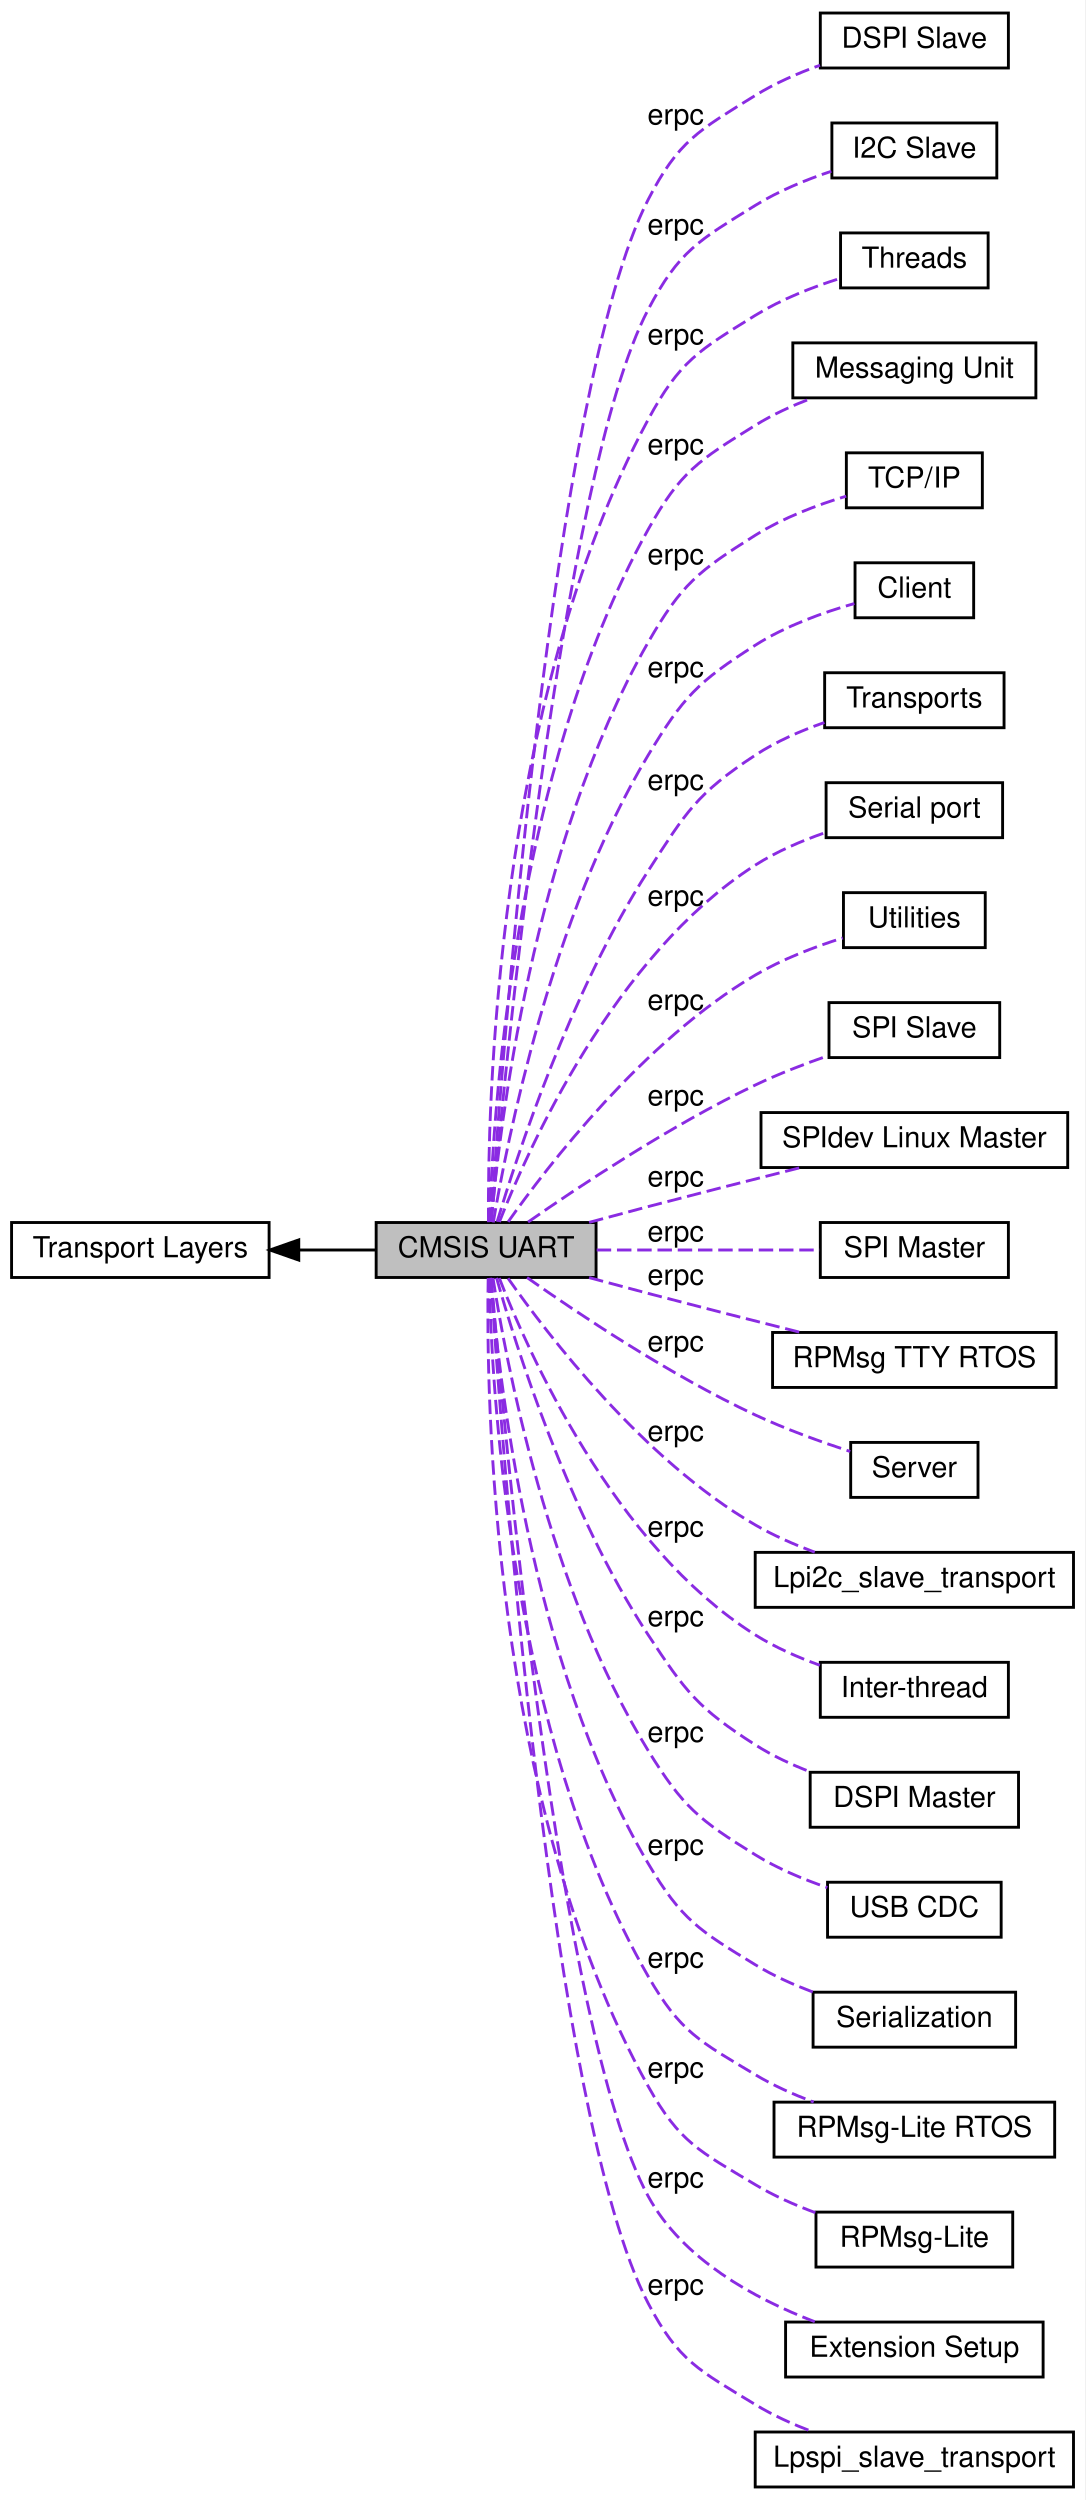
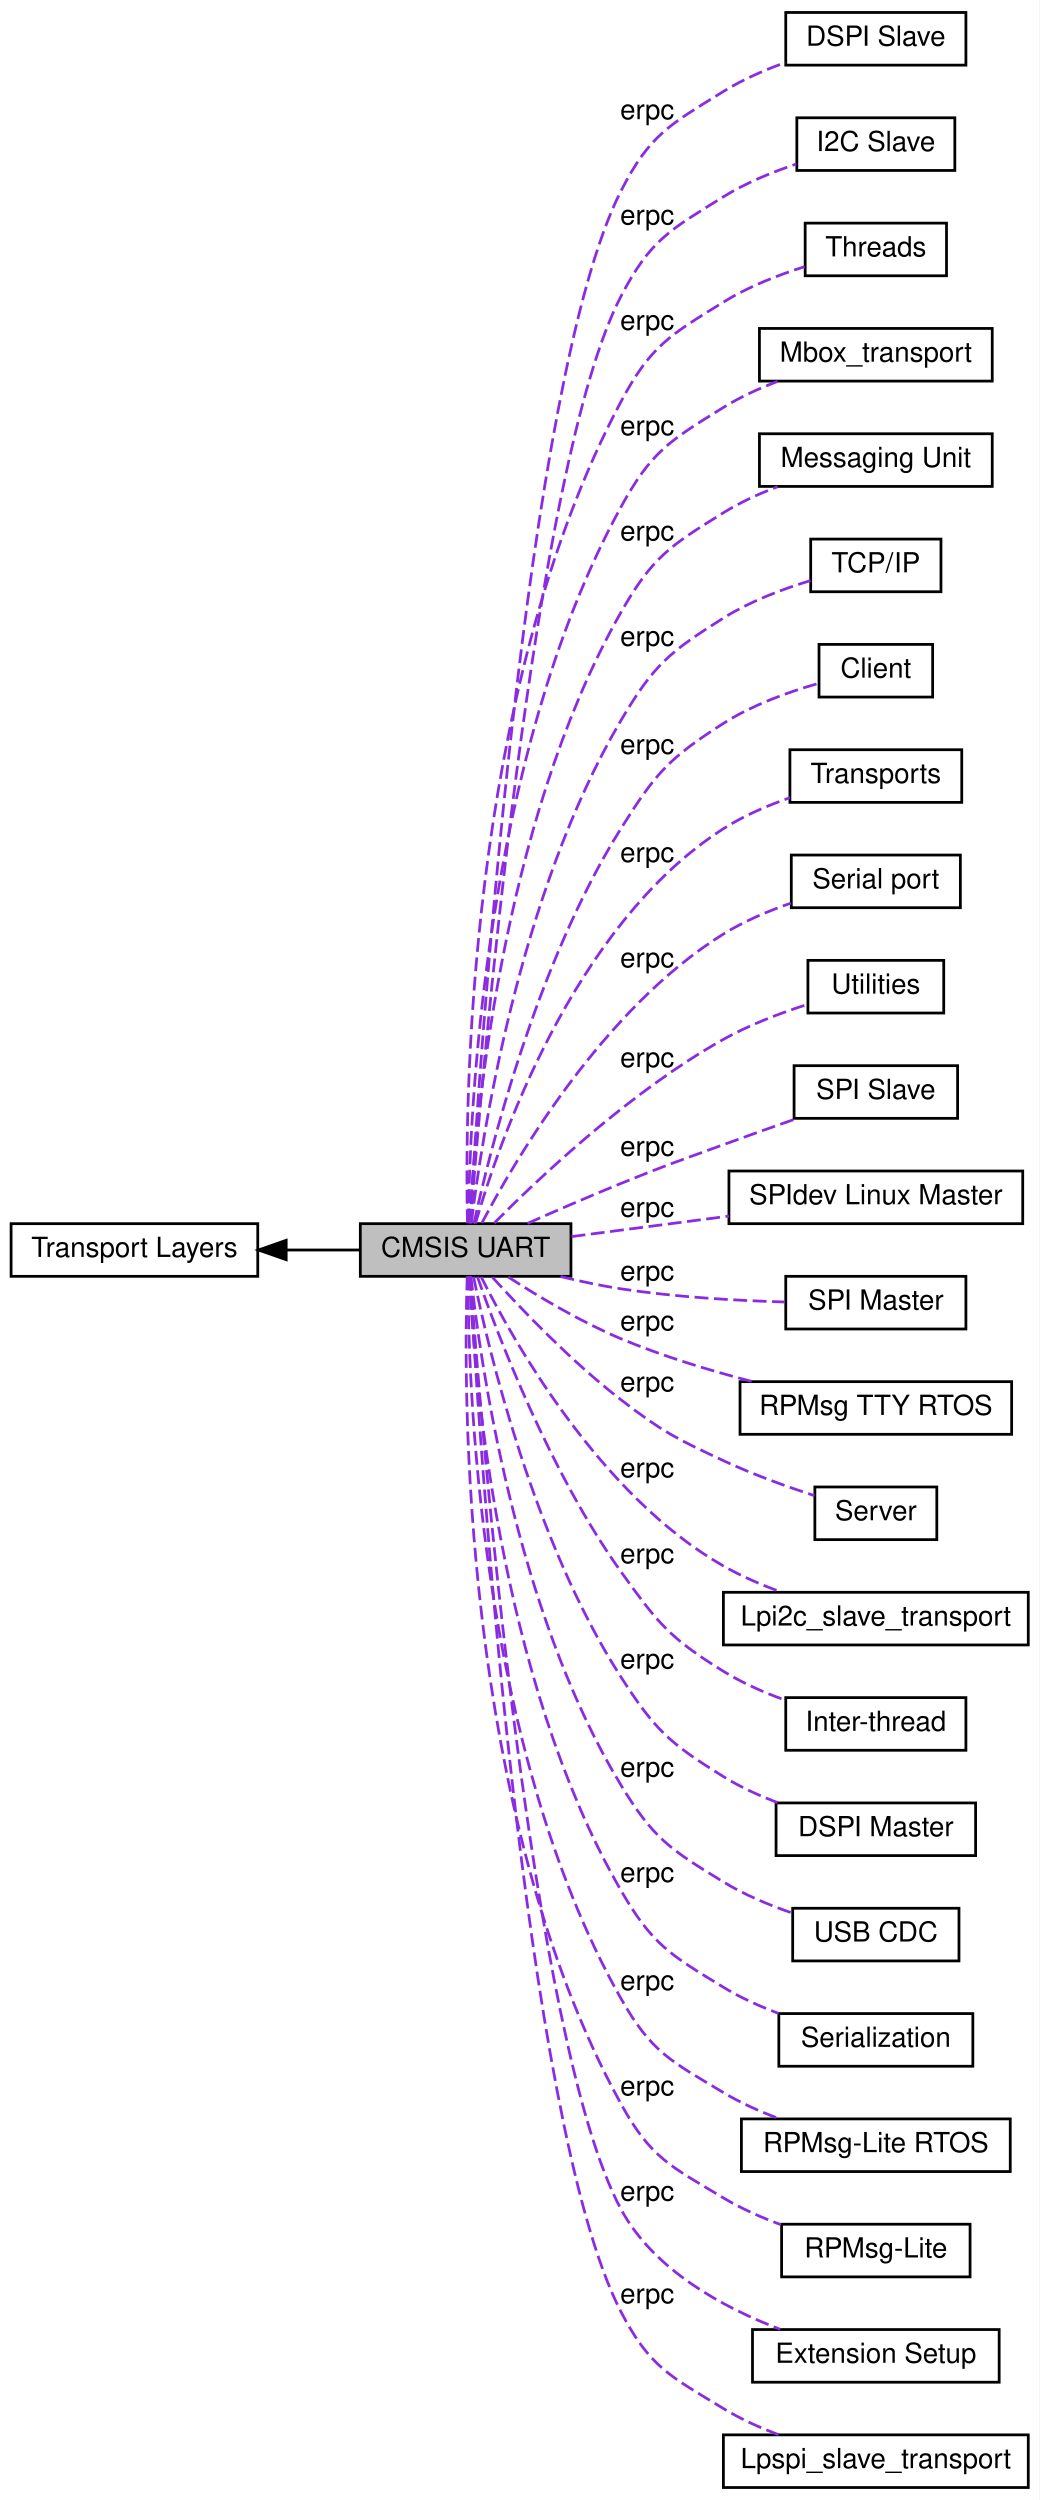
- <svg xmlns="http://www.w3.org/2000/svg" xmlns:xlink="http://www.w3.org/1999/xlink" width="375pt" height="864pt" viewBox="0.00 0.00 375.00 864.00">
-   <g id="graph0" class="graph" transform="scale(1 1) rotate(0) translate(4 860)">
-     <polygon fill="white" stroke="none" points="-4,4 -4,-860 371,-860 371,4 -4,4" />
+ <svg xmlns="http://www.w3.org/2000/svg" xmlns:xlink="http://www.w3.org/1999/xlink" width="375pt" height="902pt" viewBox="0.00 0.00 375.00 902.00">
+   <g id="graph0" class="graph" transform="scale(1 1) rotate(0) translate(4 898)">
+     <polygon fill="white" stroke="none" points="-4,4 -4,-898 371,-898 371,4 -4,4" />
    <g id="node1" class="node">
      <g id="a_node1">
        <a xlink:href="group__transports.html" target="_top" xlink:title="Transport layer classes. ">
-           <polygon fill="white" stroke="black" points="0,-418.5 0,-437.5 89,-437.5 89,-418.5 0,-418.5" />
-           <text text-anchor="middle" x="44.5" y="-425.5" font-family="Helvetica,sans-Serif" font-size="10.00">Transport Layers</text>
-         </a>
-       </g>
-     </g>
-     <g id="node12" class="node">
-       <polygon fill="#bfbfbf" stroke="black" points="126,-418.5 126,-437.5 202,-437.5 202,-418.5 126,-418.5" />
-       <text text-anchor="middle" x="164" y="-425.5" font-family="Helvetica,sans-Serif" font-size="10.00">CMSIS UART</text>
+           <polygon fill="white" stroke="black" points="0,-437.5 0,-456.5 89,-456.5 89,-437.5 0,-437.5" />
+           <text text-anchor="middle" x="44.5" y="-444.5" font-family="Helvetica,sans-Serif" font-size="10.00">Transport Layers</text>
+         </a>
+       </g>
+     </g>
+     <g id="node13" class="node">
+       <polygon fill="#bfbfbf" stroke="black" points="126,-437.5 126,-456.5 202,-456.5 202,-437.5 126,-437.5" />
+       <text text-anchor="middle" x="164" y="-444.5" font-family="Helvetica,sans-Serif" font-size="10.00">CMSIS UART</text>
    </g>
    <g id="edge1" class="edge">
-       <path fill="none" stroke="black" d="M99.257,-428C108.216,-428 117.332,-428 125.762,-428" />
-       <polygon fill="black" stroke="black" points="99.253,-424.5 89.253,-428 99.253,-431.5 99.253,-424.5" />
+       <path fill="none" stroke="black" d="M99.257,-447C108.216,-447 117.332,-447 125.762,-447" />
+       <polygon fill="black" stroke="black" points="99.253,-443.5 89.253,-447 99.253,-450.5 99.253,-443.5" />
    </g>
    <g id="node2" class="node">
      <g id="a_node2">
        <a xlink:href="group__dspi__slave__transport.html" target="_top" xlink:title="MCUXpressoSDK DSPI slave driver transport. ">
-           <polygon fill="white" stroke="black" points="279.5,-836.5 279.5,-855.5 344.5,-855.5 344.5,-836.5 279.5,-836.5" />
-           <text text-anchor="middle" x="312" y="-843.5" font-family="Helvetica,sans-Serif" font-size="10.00">DSPI Slave</text>
+           <polygon fill="white" stroke="black" points="279.5,-874.5 279.5,-893.5 344.5,-893.5 344.5,-874.5 279.5,-874.5" />
+           <text text-anchor="middle" x="312" y="-881.5" font-family="Helvetica,sans-Serif" font-size="10.00">DSPI Slave</text>
        </a>
      </g>
    </g>
    <g id="node3" class="node">
      <g id="a_node3">
        <a xlink:href="group__i2c__slave__transport.html" target="_top" xlink:title="MCUXpressoSDK I2C slave driver transport. ">
-           <polygon fill="white" stroke="black" points="283.5,-798.5 283.5,-817.5 340.5,-817.5 340.5,-798.5 283.5,-798.5" />
-           <text text-anchor="middle" x="312" y="-805.5" font-family="Helvetica,sans-Serif" font-size="10.00">I2C Slave</text>
+           <polygon fill="white" stroke="black" points="283.5,-836.5 283.5,-855.5 340.5,-855.5 340.5,-836.5 283.5,-836.5" />
+           <text text-anchor="middle" x="312" y="-843.5" font-family="Helvetica,sans-Serif" font-size="10.00">I2C Slave</text>
        </a>
      </g>
    </g>
    <g id="node4" class="node">
      <g id="a_node4">
        <a xlink:href="group__port__threads.html" target="_top" xlink:title="Threading model. ">
-           <polygon fill="white" stroke="black" points="286.5,-760.5 286.5,-779.5 337.5,-779.5 337.5,-760.5 286.5,-760.5" />
-           <text text-anchor="middle" x="312" y="-767.5" font-family="Helvetica,sans-Serif" font-size="10.00">Threads</text>
+           <polygon fill="white" stroke="black" points="286.5,-798.5 286.5,-817.5 337.5,-817.5 337.5,-798.5 286.5,-798.5" />
+           <text text-anchor="middle" x="312" y="-805.5" font-family="Helvetica,sans-Serif" font-size="10.00">Threads</text>
        </a>
      </g>
    </g>
    <g id="node5" class="node">
      <g id="a_node5">
+         <a xlink:href="group__mbox__transport.html" target="_top" xlink:title="Mbox_transport">
+           <polygon fill="white" stroke="black" points="270,-760.5 270,-779.5 354,-779.5 354,-760.5 270,-760.5" />
+           <text text-anchor="middle" x="312" y="-767.5" font-family="Helvetica,sans-Serif" font-size="10.00">Mbox_transport</text>
+         </a>
+       </g>
+     </g>
+     <g id="node6" class="node">
+       <g id="a_node6">
        <a xlink:href="group__mu__transport.html" target="_top" xlink:title="Messaging Unit transport. ">
          <polygon fill="white" stroke="black" points="270,-722.5 270,-741.5 354,-741.5 354,-722.5 270,-722.5" />
          <text text-anchor="middle" x="312" y="-729.5" font-family="Helvetica,sans-Serif" font-size="10.00">Messaging Unit</text>
        </a>
      </g>
    </g>
-     <g id="node6" class="node">
-       <g id="a_node6">
+     <g id="node7" class="node">
+       <g id="a_node7">
        <a xlink:href="group__tcp__transport.html" target="_top" xlink:title="Simple TCP/IP transport. ">
          <polygon fill="white" stroke="black" points="288.5,-684.5 288.5,-703.5 335.5,-703.5 335.5,-684.5 288.5,-684.5" />
          <text text-anchor="middle" x="312" y="-691.5" font-family="Helvetica,sans-Serif" font-size="10.00">TCP/IP</text>
        </a>
      </g>
    </g>
-     <g id="node7" class="node">
-       <g id="a_node7">
+     <g id="node8" class="node">
+       <g id="a_node8">
        <a xlink:href="group__infra__client.html" target="_top" xlink:title="Client classes. ">
          <polygon fill="white" stroke="black" points="291.5,-646.5 291.5,-665.5 332.5,-665.5 332.5,-646.5 291.5,-646.5" />
          <text text-anchor="middle" x="312" y="-653.5" font-family="Helvetica,sans-Serif" font-size="10.00">Client</text>
        </a>
      </g>
    </g>
-     <g id="node8" class="node">
-       <g id="a_node8">
+     <g id="node9" class="node">
+       <g id="a_node9">
        <a xlink:href="group__infra__transport.html" target="_top" xlink:title="Superclasses for building transports. ">
          <polygon fill="white" stroke="black" points="281,-608.5 281,-627.5 343,-627.5 343,-608.5 281,-608.5" />
          <text text-anchor="middle" x="312" y="-615.5" font-family="Helvetica,sans-Serif" font-size="10.00">Transports</text>
        </a>
      </g>
    </g>
-     <g id="node9" class="node">
-       <g id="a_node9">
+     <g id="node10" class="node">
+       <g id="a_node10">
        <a xlink:href="group__serial__transport.html" target="_top" xlink:title="POSIX and Win32 serial port transport. ">
          <polygon fill="white" stroke="black" points="281.5,-570.5 281.5,-589.5 342.5,-589.5 342.5,-570.5 281.5,-570.5" />
          <text text-anchor="middle" x="312" y="-577.5" font-family="Helvetica,sans-Serif" font-size="10.00">Serial port</text>
        </a>
      </g>
    </g>
-     <g id="node10" class="node">
-       <g id="a_node10">
+     <g id="node11" class="node">
+       <g id="a_node11">
        <a xlink:href="group__infra__utility.html" target="_top" xlink:title="Utility code used by the infrastructure. ">
          <polygon fill="white" stroke="black" points="287.5,-532.5 287.5,-551.5 336.5,-551.5 336.5,-532.5 287.5,-532.5" />
          <text text-anchor="middle" x="312" y="-539.5" font-family="Helvetica,sans-Serif" font-size="10.00">Utilities</text>
        </a>
      </g>
    </g>
-     <g id="node11" class="node">
-       <g id="a_node11">
+     <g id="node12" class="node">
+       <g id="a_node12">
        <a xlink:href="group__spi__slave__transport.html" target="_top" xlink:title="MCUXpressoSDK SPI slave driver transport. ">
          <polygon fill="white" stroke="black" points="282.5,-494.5 282.5,-513.5 341.5,-513.5 341.5,-494.5 282.5,-494.5" />
          <text text-anchor="middle" x="312" y="-501.5" font-family="Helvetica,sans-Serif" font-size="10.00">SPI Slave</text>
        </a>
      </g>
    </g>
    <g id="edge10" class="edge">
-       <path fill="none" stroke="blueviolet" stroke-dasharray="5,2" d="M165.638,-437.758C169.108,-488.926 186.785,-726.372 220,-791 230.488,-811.407 237.5,-814.91 257,-827 263.842,-831.242 271.76,-834.702 279.389,-837.45" />
+       <path fill="none" stroke="blueviolet" stroke-dasharray="5,2" d="M165.544,-456.57C168.646,-508.908 185.184,-760.636 220,-829 230.412,-849.445 237.5,-852.91 257,-865 263.842,-869.242 271.76,-872.702 279.389,-875.45" />
+       <text text-anchor="middle" x="229.5" y="-855" font-family="Helvetica,sans-Serif" font-size="10.00">erpc</text>
+     </g>
+     <g id="edge11" class="edge">
+       <path fill="none" stroke="blueviolet" stroke-dasharray="5,2" d="M165.715,-456.571C169.507,-505.735 188.303,-729.94 220,-791 230.571,-811.364 237.5,-814.91 257,-827 265.024,-831.975 274.529,-835.874 283.311,-838.811" />
      <text text-anchor="middle" x="229.5" y="-817" font-family="Helvetica,sans-Serif" font-size="10.00">erpc</text>
    </g>
-     <g id="edge11" class="edge">
-       <path fill="none" stroke="blueviolet" stroke-dasharray="5,2" d="M165.823,-437.666C170.004,-485.362 189.879,-695.617 220,-753 230.663,-773.315 237.5,-776.91 257,-789 265.024,-793.975 274.529,-797.874 283.311,-800.811" />
+     <g id="edge8" class="edge">
+       <path fill="none" stroke="blueviolet" stroke-dasharray="5,2" d="M164.664,-456.688C163.704,-496.149 164.021,-647.663 220,-753 230.767,-773.261 237.5,-776.91 257,-789 265.953,-794.551 276.75,-798.763 286.329,-801.793" />
      <text text-anchor="middle" x="229.5" y="-779" font-family="Helvetica,sans-Serif" font-size="10.00">erpc</text>
    </g>
-     <g id="edge8" class="edge">
-       <path fill="none" stroke="blueviolet" stroke-dasharray="5,2" d="M164.816,-437.601C164.491,-475.408 167.057,-616.743 220,-715 230.883,-735.198 237.5,-738.91 257,-751 265.953,-756.551 276.75,-760.763 286.329,-763.793" />
+     <g id="edge15" class="edge">
+       <path fill="none" stroke="blueviolet" stroke-dasharray="5,2" d="M164.99,-456.958C165.358,-493.692 170.29,-624.169 220,-715 231.015,-735.127 237.5,-738.91 257,-751 262.997,-754.718 269.821,-757.836 276.553,-760.399" />
      <text text-anchor="middle" x="229.5" y="-741" font-family="Helvetica,sans-Serif" font-size="10.00">erpc</text>
    </g>
-     <g id="edge15" class="edge">
-       <path fill="none" stroke="blueviolet" stroke-dasharray="5,2" d="M165.185,-437.733C166.237,-472.517 173.249,-593.075 220,-677 231.165,-697.044 237.5,-700.91 257,-713 262.997,-716.718 269.821,-719.836 276.553,-722.399" />
+     <g id="edge16" class="edge">
+       <path fill="none" stroke="blueviolet" stroke-dasharray="5,2" d="M165.424,-456.904C167.233,-490.192 176.377,-600.261 220,-677 231.339,-696.946 237.5,-700.91 257,-713 262.997,-716.718 269.821,-719.836 276.553,-722.399" />
      <text text-anchor="middle" x="229.5" y="-703" font-family="Helvetica,sans-Serif" font-size="10.00">erpc</text>
    </g>
-     <g id="edge23" class="edge">
-       <path fill="none" stroke="blueviolet" stroke-dasharray="5,2" d="M165.753,-437.89C168.507,-469.229 180.059,-568.366 220,-638 231.571,-658.173 237.319,-662.61 257,-675 266.588,-681.036 278.345,-685.464 288.438,-688.519" />
+     <g id="edge24" class="edge">
+       <path fill="none" stroke="blueviolet" stroke-dasharray="5,2" d="M166.072,-456.817C169.633,-486.199 183.011,-575.285 220,-638 231.815,-658.031 237.319,-662.61 257,-675 266.588,-681.036 278.345,-685.464 288.438,-688.519" />
      <text text-anchor="middle" x="229.5" y="-665" font-family="Helvetica,sans-Serif" font-size="10.00">erpc</text>
    </g>
    <g id="edge2" class="edge">
-       <path fill="none" stroke="blueviolet" stroke-dasharray="5,2" d="M166.483,-437.528C171.004,-464.518 186.399,-543.151 220,-599 232.152,-619.198 237.136,-624.309 257,-637 267.469,-643.688 280.589,-648.375 291.275,-651.42" />
+       <path fill="none" stroke="blueviolet" stroke-dasharray="5,2" d="M166.963,-456.523C172.398,-481.439 189.31,-550.008 220,-599 232.514,-618.976 237.136,-624.309 257,-637 267.469,-643.688 280.589,-648.375 291.275,-651.42" />
      <text text-anchor="middle" x="229.5" y="-626" font-family="Helvetica,sans-Serif" font-size="10.00">erpc</text>
    </g>
    <g id="edge4" class="edge">
-       <path fill="none" stroke="blueviolet" stroke-dasharray="5,2" d="M167.809,-437.769C174.563,-460.33 193.163,-517.312 220,-559 233.109,-579.363 236.761,-585.701 257,-599 264.226,-603.748 272.777,-607.463 280.919,-610.299" />
+       <path fill="none" stroke="blueviolet" stroke-dasharray="5,2" d="M167.556,-456.581C175.475,-484.184 202.413,-564.125 257,-599 264.286,-603.655 272.857,-607.341 280.997,-610.178" />
      <text text-anchor="middle" x="229.5" y="-587" font-family="Helvetica,sans-Serif" font-size="10.00">erpc</text>
    </g>
-     <g id="edge19" class="edge">
-       <path fill="none" stroke="blueviolet" stroke-dasharray="5,2" d="M168.58,-437.675C178.389,-462.716 208.261,-529.861 257,-561 264.37,-565.709 273.054,-569.425 281.278,-572.275" />
-       <text text-anchor="middle" x="229.5" y="-547" font-family="Helvetica,sans-Serif" font-size="10.00">erpc</text>
+     <g id="edge20" class="edge">
+       <path fill="none" stroke="blueviolet" stroke-dasharray="5,2" d="M169.899,-456.795C181.616,-479.148 213.554,-534.062 257,-561 264.433,-565.609 273.137,-569.294 281.359,-572.146" />
+       <text text-anchor="middle" x="229.5" y="-549" font-family="Helvetica,sans-Serif" font-size="10.00">erpc</text>
    </g>
    <g id="edge5" class="edge">
-       <path fill="none" stroke="blueviolet" stroke-dasharray="5,2" d="M171.614,-437.734C185.247,-457.032 218.447,-500.239 257,-523 266.328,-528.507 277.503,-532.769 287.26,-535.848" />
-       <text text-anchor="middle" x="229.5" y="-511" font-family="Helvetica,sans-Serif" font-size="10.00">erpc</text>
-     </g>
-     <g id="edge21" class="edge">
-       <path fill="none" stroke="blueviolet" stroke-dasharray="5,2" d="M178.496,-437.663C195.974,-449.868 227.681,-470.964 257,-485 264.978,-488.819 273.936,-492.28 282.227,-495.169" />
-       <text text-anchor="middle" x="229.5" y="-478" font-family="Helvetica,sans-Serif" font-size="10.00">erpc</text>
-     </g>
-     <g id="node13" class="node">
-       <g id="a_node13">
+       <path fill="none" stroke="blueviolet" stroke-dasharray="5,2" d="M174.33,-456.722C190.04,-472.596 223.366,-504.195 257,-523 266.455,-528.287 277.648,-532.516 287.385,-535.63" />
+       <text text-anchor="middle" x="229.5" y="-513" font-family="Helvetica,sans-Serif" font-size="10.00">erpc</text>
+     </g>
+     <g id="edge22" class="edge">
+       <path fill="none" stroke="blueviolet" stroke-dasharray="5,2" d="M186.313,-456.594C196.465,-461.089 208.807,-466.444 220,-471 236.285,-477.629 240.484,-478.971 257,-485 265.589,-488.135 274.979,-491.471 283.484,-494.458" />
+       <text text-anchor="middle" x="229.5" y="-481" font-family="Helvetica,sans-Serif" font-size="10.00">erpc</text>
+     </g>
+     <g id="node14" class="node">
+       <g id="a_node14">
        <a xlink:href="group__spidev__master__transport.html" target="_top" xlink:title="SPIdev Linux transport. ">
          <polygon fill="white" stroke="black" points="259,-456.5 259,-475.5 365,-475.5 365,-456.5 259,-456.5" />
          <text text-anchor="middle" x="312" y="-463.5" font-family="Helvetica,sans-Serif" font-size="10.00">SPIdev Linux Master</text>
        </a>
      </g>
    </g>
-     <g id="edge22" class="edge">
-       <path fill="none" stroke="blueviolet" stroke-dasharray="5,2" d="M199.594,-437.541C206.355,-439.375 213.395,-441.265 220,-443 237.179,-447.513 256.226,-452.353 272.437,-456.423" />
-       <text text-anchor="middle" x="229.5" y="-450" font-family="Helvetica,sans-Serif" font-size="10.00">erpc</text>
-     </g>
-     <g id="node14" class="node">
-       <g id="a_node14">
+     <g id="edge23" class="edge">
+       <path fill="none" stroke="blueviolet" stroke-dasharray="5,2" d="M202.22,-451.844C219.455,-454.087 240.225,-456.789 258.977,-459.23" />
+       <text text-anchor="middle" x="229.5" y="-459" font-family="Helvetica,sans-Serif" font-size="10.00">erpc</text>
+     </g>
+     <g id="node15" class="node">
+       <g id="a_node15">
        <a xlink:href="group__spi__master__transport.html" target="_top" xlink:title="MCUXpressoSDK SPI master driver transport. ">
          <polygon fill="white" stroke="black" points="279.5,-418.5 279.5,-437.5 344.5,-437.5 344.5,-418.5 279.5,-418.5" />
          <text text-anchor="middle" x="312" y="-425.5" font-family="Helvetica,sans-Serif" font-size="10.00">SPI Master</text>
        </a>
      </g>
    </g>
-     <g id="edge20" class="edge">
-       <path fill="none" stroke="blueviolet" stroke-dasharray="5,2" d="M202.22,-428C226.044,-428 256.624,-428 279.291,-428" />
-       <text text-anchor="middle" x="229.5" y="-431" font-family="Helvetica,sans-Serif" font-size="10.00">erpc</text>
-     </g>
-     <g id="node15" class="node">
-       <g id="a_node15">
+     <g id="edge21" class="edge">
+       <path fill="none" stroke="blueviolet" stroke-dasharray="5,2" d="M198.234,-437.436C205.363,-435.696 212.89,-434.09 220,-433 239.55,-430.004 261.704,-428.742 279.258,-428.234" />
+       <text text-anchor="middle" x="229.5" y="-436" font-family="Helvetica,sans-Serif" font-size="10.00">erpc</text>
+     </g>
+     <g id="node16" class="node">
+       <g id="a_node16">
        <a xlink:href="group__rpmsg__tty__rtos__transport.html" target="_top" xlink:title="RPMsg TTY RTOS transport. ">
          <polygon fill="white" stroke="black" points="263,-380.5 263,-399.5 361,-399.5 361,-380.5 263,-380.5" />
          <text text-anchor="middle" x="312" y="-387.5" font-family="Helvetica,sans-Serif" font-size="10.00">RPMsg TTY RTOS</text>
        </a>
      </g>
    </g>
-     <g id="edge18" class="edge">
-       <path fill="none" stroke="blueviolet" stroke-dasharray="5,2" d="M199.594,-418.459C206.355,-416.625 213.395,-414.735 220,-413 237.179,-408.487 256.226,-403.647 272.437,-399.577" />
-       <text text-anchor="middle" x="229.5" y="-416" font-family="Helvetica,sans-Serif" font-size="10.00">erpc</text>
-     </g>
-     <g id="node16" class="node">
-       <g id="a_node16">
+     <g id="edge19" class="edge">
+       <path fill="none" stroke="blueviolet" stroke-dasharray="5,2" d="M179.402,-437.227C190.196,-430.255 205.536,-421.073 220,-415 234.955,-408.721 251.953,-403.559 267.176,-399.59" />
+       <text text-anchor="middle" x="229.5" y="-418" font-family="Helvetica,sans-Serif" font-size="10.00">erpc</text>
+     </g>
+     <g id="node17" class="node">
+       <g id="a_node17">
        <a xlink:href="group__infra__server.html" target="_top" xlink:title="Server classes. ">
          <polygon fill="white" stroke="black" points="290,-342.5 290,-361.5 334,-361.5 334,-342.5 290,-342.5" />
          <text text-anchor="middle" x="312" y="-349.5" font-family="Helvetica,sans-Serif" font-size="10.00">Server</text>
        </a>
      </g>
    </g>
    <g id="edge6" class="edge">
-       <path fill="none" stroke="blueviolet" stroke-dasharray="5,2" d="M178.155,-418.464C195.526,-406.204 227.384,-384.848 257,-371 267.533,-366.075 279.718,-361.683 289.844,-358.366" />
-       <text text-anchor="middle" x="229.5" y="-393" font-family="Helvetica,sans-Serif" font-size="10.00">erpc</text>
-     </g>
-     <g id="node17" class="node">
-       <g id="a_node17">
+       <path fill="none" stroke="blueviolet" stroke-dasharray="5,2" d="M173.715,-437.107C184.069,-425.687 202.19,-406.718 220,-393 235.157,-381.326 239.669,-379.104 257,-371 267.533,-366.075 279.718,-361.683 289.844,-358.366" />
+       <text text-anchor="middle" x="229.5" y="-396" font-family="Helvetica,sans-Serif" font-size="10.00">erpc</text>
+     </g>
+     <g id="node18" class="node">
+       <g id="a_node18">
        <a xlink:href="group__lpi2c__slave__transport.html" target="_top" xlink:title="Lpi2c_slave_transport">
          <polygon fill="white" stroke="black" points="257,-304.5 257,-323.5 367,-323.5 367,-304.5 257,-304.5" />
          <text text-anchor="middle" x="312" y="-311.5" font-family="Helvetica,sans-Serif" font-size="10.00">Lpi2c_slave_transport</text>
        </a>
      </g>
    </g>
    <g id="edge13" class="edge">
-       <path fill="none" stroke="blueviolet" stroke-dasharray="5,2" d="M171.585,-418.216C185.165,-398.827 218.274,-355.467 257,-333 263.361,-329.309 270.557,-326.165 277.573,-323.559" />
-       <text text-anchor="middle" x="229.5" y="-362" font-family="Helvetica,sans-Serif" font-size="10.00">erpc</text>
-     </g>
-     <g id="node18" class="node">
-       <g id="a_node18">
+       <path fill="none" stroke="blueviolet" stroke-dasharray="5,2" d="M169.595,-437.317C180.887,-414.707 212.362,-358.431 257,-333 263.476,-329.31 270.793,-326.152 277.901,-323.53" />
+       <text text-anchor="middle" x="229.5" y="-365" font-family="Helvetica,sans-Serif" font-size="10.00">erpc</text>
+     </g>
+     <g id="node19" class="node">
+       <g id="a_node19">
        <a xlink:href="group__itbp__transport.html" target="_top" xlink:title="Simple inter-thread communications transport. ">
          <polygon fill="white" stroke="black" points="279.5,-266.5 279.5,-285.5 344.5,-285.5 344.5,-266.5 279.5,-266.5" />
          <text text-anchor="middle" x="312" y="-273.5" font-family="Helvetica,sans-Serif" font-size="10.00">Inter-thread</text>
        </a>
      </g>
    </g>
    <g id="edge12" class="edge">
-       <path fill="none" stroke="blueviolet" stroke-dasharray="5,2" d="M168.556,-418.288C178.309,-393.157 208.055,-325.813 257,-295 263.813,-290.711 271.72,-287.234 279.348,-284.485" />
-       <text text-anchor="middle" x="229.5" y="-329" font-family="Helvetica,sans-Serif" font-size="10.00">erpc</text>
-     </g>
-     <g id="node19" class="node">
-       <g id="a_node19">
+       <path fill="none" stroke="blueviolet" stroke-dasharray="5,2" d="M168.237,-437.362C175.465,-416.656 194.326,-366.893 220,-331 233.348,-312.339 237.5,-307.09 257,-295 263.842,-290.758 271.76,-287.298 279.389,-284.55" />
+       <text text-anchor="middle" x="229.5" y="-334" font-family="Helvetica,sans-Serif" font-size="10.00">erpc</text>
+     </g>
+     <g id="node20" class="node">
+       <g id="a_node20">
        <a xlink:href="group__dspi__master__transport.html" target="_top" xlink:title="MCUXpressoSDK DSPI master driver transport. ">
          <polygon fill="white" stroke="black" points="276,-228.5 276,-247.5 348,-247.5 348,-228.5 276,-228.5" />
          <text text-anchor="middle" x="312" y="-235.5" font-family="Helvetica,sans-Serif" font-size="10.00">DSPI Master</text>
        </a>
      </g>
    </g>
    <g id="edge9" class="edge">
-       <path fill="none" stroke="blueviolet" stroke-dasharray="5,2" d="M167.605,-418.371C174.049,-395.595 192.251,-337.161 220,-295 232.959,-275.31 237.136,-269.691 257,-257 262.863,-253.254 269.556,-250.137 276.189,-247.583" />
-       <text text-anchor="middle" x="229.5" y="-298" font-family="Helvetica,sans-Serif" font-size="10.00">erpc</text>
-     </g>
-     <g id="node20" class="node">
-       <g id="a_node20">
+       <path fill="none" stroke="blueviolet" stroke-dasharray="5,2" d="M166.857,-437.302C172.038,-411.939 188.388,-342.204 220,-293 232.402,-273.697 237.5,-269.09 257,-257 262.997,-253.282 269.821,-250.164 276.553,-247.601" />
+       <text text-anchor="middle" x="229.5" y="-296" font-family="Helvetica,sans-Serif" font-size="10.00">erpc</text>
+     </g>
+     <g id="node21" class="node">
+       <g id="a_node21">
        <a xlink:href="group___u_s_b___c_d_c__transport.html" target="_top" xlink:title="USB CDC transport. ">
          <polygon fill="white" stroke="black" points="282,-190.5 282,-209.5 342,-209.5 342,-190.5 282,-190.5" />
          <text text-anchor="middle" x="312" y="-197.5" font-family="Helvetica,sans-Serif" font-size="10.00">USB CDC</text>
        </a>
      </g>
    </g>
-     <g id="edge24" class="edge">
-       <path fill="none" stroke="blueviolet" stroke-dasharray="5,2" d="M166.38,-418.314C170.629,-390.883 185.378,-311.035 220,-255 232.06,-235.481 237.5,-231.09 257,-219 264.602,-214.287 273.533,-210.539 281.919,-207.661" />
-       <text text-anchor="middle" x="229.5" y="-258" font-family="Helvetica,sans-Serif" font-size="10.00">erpc</text>
-     </g>
-     <g id="node21" class="node">
-       <g id="a_node21">
+     <g id="edge25" class="edge">
+       <path fill="none" stroke="blueviolet" stroke-dasharray="5,2" d="M165.92,-437.452C169.11,-408.064 181.683,-317.147 220,-254 231.743,-234.648 237.678,-230.793 257,-219 264.635,-214.34 273.576,-210.609 281.961,-207.728" />
+       <text text-anchor="middle" x="229.5" y="-257" font-family="Helvetica,sans-Serif" font-size="10.00">erpc</text>
+     </g>
+     <g id="node22" class="node">
+       <g id="a_node22">
        <a xlink:href="group__infra__codec.html" target="_top" xlink:title="Classes used for message serialization. ">
          <polygon fill="white" stroke="black" points="277,-152.5 277,-171.5 347,-171.5 347,-152.5 277,-152.5" />
          <text text-anchor="middle" x="312" y="-159.5" font-family="Helvetica,sans-Serif" font-size="10.00">Serialization</text>
        </a>
      </g>
    </g>
    <g id="edge3" class="edge">
-       <path fill="none" stroke="blueviolet" stroke-dasharray="5,2" d="M165.614,-418.411C167.988,-387.133 178.618,-286.063 220,-216 231.512,-196.51 237.678,-192.793 257,-181 263.108,-177.272 270.052,-174.138 276.878,-171.559" />
+       <path fill="none" stroke="blueviolet" stroke-dasharray="5,2" d="M165.349,-437.492C166.935,-404.553 175.488,-293.123 220,-216 231.315,-196.395 237.678,-192.793 257,-181 263.108,-177.272 270.052,-174.138 276.878,-171.559" />
      <text text-anchor="middle" x="229.5" y="-219" font-family="Helvetica,sans-Serif" font-size="10.00">erpc</text>
    </g>
-     <g id="node22" class="node">
-       <g id="a_node22">
+     <g id="node23" class="node">
+       <g id="a_node23">
        <a xlink:href="group__rpmsg__lite__rtos__transport.html" target="_top" xlink:title="RPMsg-Lite zero copy transport using RTOS API. ">
          <polygon fill="white" stroke="black" points="263.5,-114.5 263.5,-133.5 360.5,-133.5 360.5,-114.5 263.5,-114.5" />
          <text text-anchor="middle" x="312" y="-121.5" font-family="Helvetica,sans-Serif" font-size="10.00">RPMsg-Lite RTOS</text>
        </a>
      </g>
    </g>
-     <g id="edge16" class="edge">
-       <path fill="none" stroke="blueviolet" stroke-dasharray="5,2" d="M165.082,-418.142C165.783,-382.921 171.76,-260.928 220,-177 231.129,-157.638 237.853,-154.497 257,-143 263.22,-139.265 270.283,-136.116 277.204,-133.521" />
+     <g id="edge17" class="edge">
+       <path fill="none" stroke="blueviolet" stroke-dasharray="5,2" d="M164.885,-437.426C164.853,-400.959 168.465,-268.212 220,-177 230.986,-157.556 237.853,-154.497 257,-143 263.22,-139.265 270.283,-136.116 277.204,-133.521" />
      <text text-anchor="middle" x="229.5" y="-180" font-family="Helvetica,sans-Serif" font-size="10.00">erpc</text>
    </g>
-     <g id="node23" class="node">
-       <g id="a_node23">
+     <g id="node24" class="node">
+       <g id="a_node24">
        <a xlink:href="group__rpmsg__lite__transport.html" target="_top" xlink:title="RPMsg-Lite zero copy transport. ">
          <polygon fill="white" stroke="black" points="278,-76.5 278,-95.5 346,-95.5 346,-76.5 278,-76.5" />
          <text text-anchor="middle" x="312" y="-83.5" font-family="Helvetica,sans-Serif" font-size="10.00">RPMsg-Lite</text>
        </a>
      </g>
    </g>
-     <g id="edge17" class="edge">
-       <path fill="none" stroke="blueviolet" stroke-dasharray="5,2" d="M164.715,-418.287C164.013,-380.048 165.358,-237.182 220,-139 230.86,-119.485 237.853,-116.497 257,-105 263.39,-101.163 270.671,-97.943 277.772,-95.309" />
+     <g id="edge18" class="edge">
+       <path fill="none" stroke="blueviolet" stroke-dasharray="5,2" d="M164.572,-437.472C163.217,-398.003 162.089,-244.461 220,-139 230.749,-119.424 237.853,-116.497 257,-105 263.39,-101.163 270.671,-97.943 277.772,-95.309" />
      <text text-anchor="middle" x="229.5" y="-142" font-family="Helvetica,sans-Serif" font-size="10.00">erpc</text>
    </g>
-     <g id="node24" class="node">
-       <g id="a_node24">
+     <g id="node25" class="node">
+       <g id="a_node25">
        <a xlink:href="group__port__setup__extensions.html" target="_top" xlink:title="Extension setup functions. ">
          <polygon fill="white" stroke="black" points="267.5,-38.5 267.5,-57.5 356.5,-57.5 356.5,-38.5 267.5,-38.5" />
          <text text-anchor="middle" x="312" y="-45.5" font-family="Helvetica,sans-Serif" font-size="10.00">Extension Setup</text>
        </a>
      </g>
    </g>
    <g id="edge7" class="edge">
-       <path fill="none" stroke="blueviolet" stroke-dasharray="5,2" d="M165.784,-418.257C169.78,-370.186 188.908,-158.304 220,-101 231.858,-79.145 256.8,-65.553 277.577,-57.613" />
+       <path fill="none" stroke="blueviolet" stroke-dasharray="5,2" d="M165.677,-437.356C169.279,-387.822 187.278,-161.96 220,-101 231.76,-79.092 256.707,-65.503 277.512,-57.578" />
      <text text-anchor="middle" x="229.5" y="-104" font-family="Helvetica,sans-Serif" font-size="10.00">erpc</text>
    </g>
-     <g id="node25" class="node">
-       <g id="a_node25">
+     <g id="node26" class="node">
+       <g id="a_node26">
        <a xlink:href="group__lpspi__slave__transport.html" target="_top" xlink:title="Lpspi_slave_transport">
          <polygon fill="white" stroke="black" points="257,-0.5 257,-19.5 367,-19.5 367,-0.5 257,-0.5" />
          <text text-anchor="middle" x="312" y="-7.5" font-family="Helvetica,sans-Serif" font-size="10.00">Lpspi_slave_transport</text>
        </a>
      </g>
    </g>
    <g id="edge14" class="edge">
-       <path fill="none" stroke="blueviolet" stroke-dasharray="5,2" d="M165.619,-418.207C168.991,-366.855 186.254,-128.573 220,-64 230.484,-43.938 237.678,-40.792 257,-29 263.108,-25.272 270.052,-22.138 276.878,-19.559" />
+       <path fill="none" stroke="blueviolet" stroke-dasharray="5,2" d="M165.526,-437.397C168.528,-384.878 184.625,-132.298 220,-64 230.411,-43.9 237.678,-40.792 257,-29 263.108,-25.272 270.052,-22.138 276.878,-19.559" />
      <text text-anchor="middle" x="229.5" y="-67" font-family="Helvetica,sans-Serif" font-size="10.00">erpc</text>
    </g>
  </g>
</svg>
